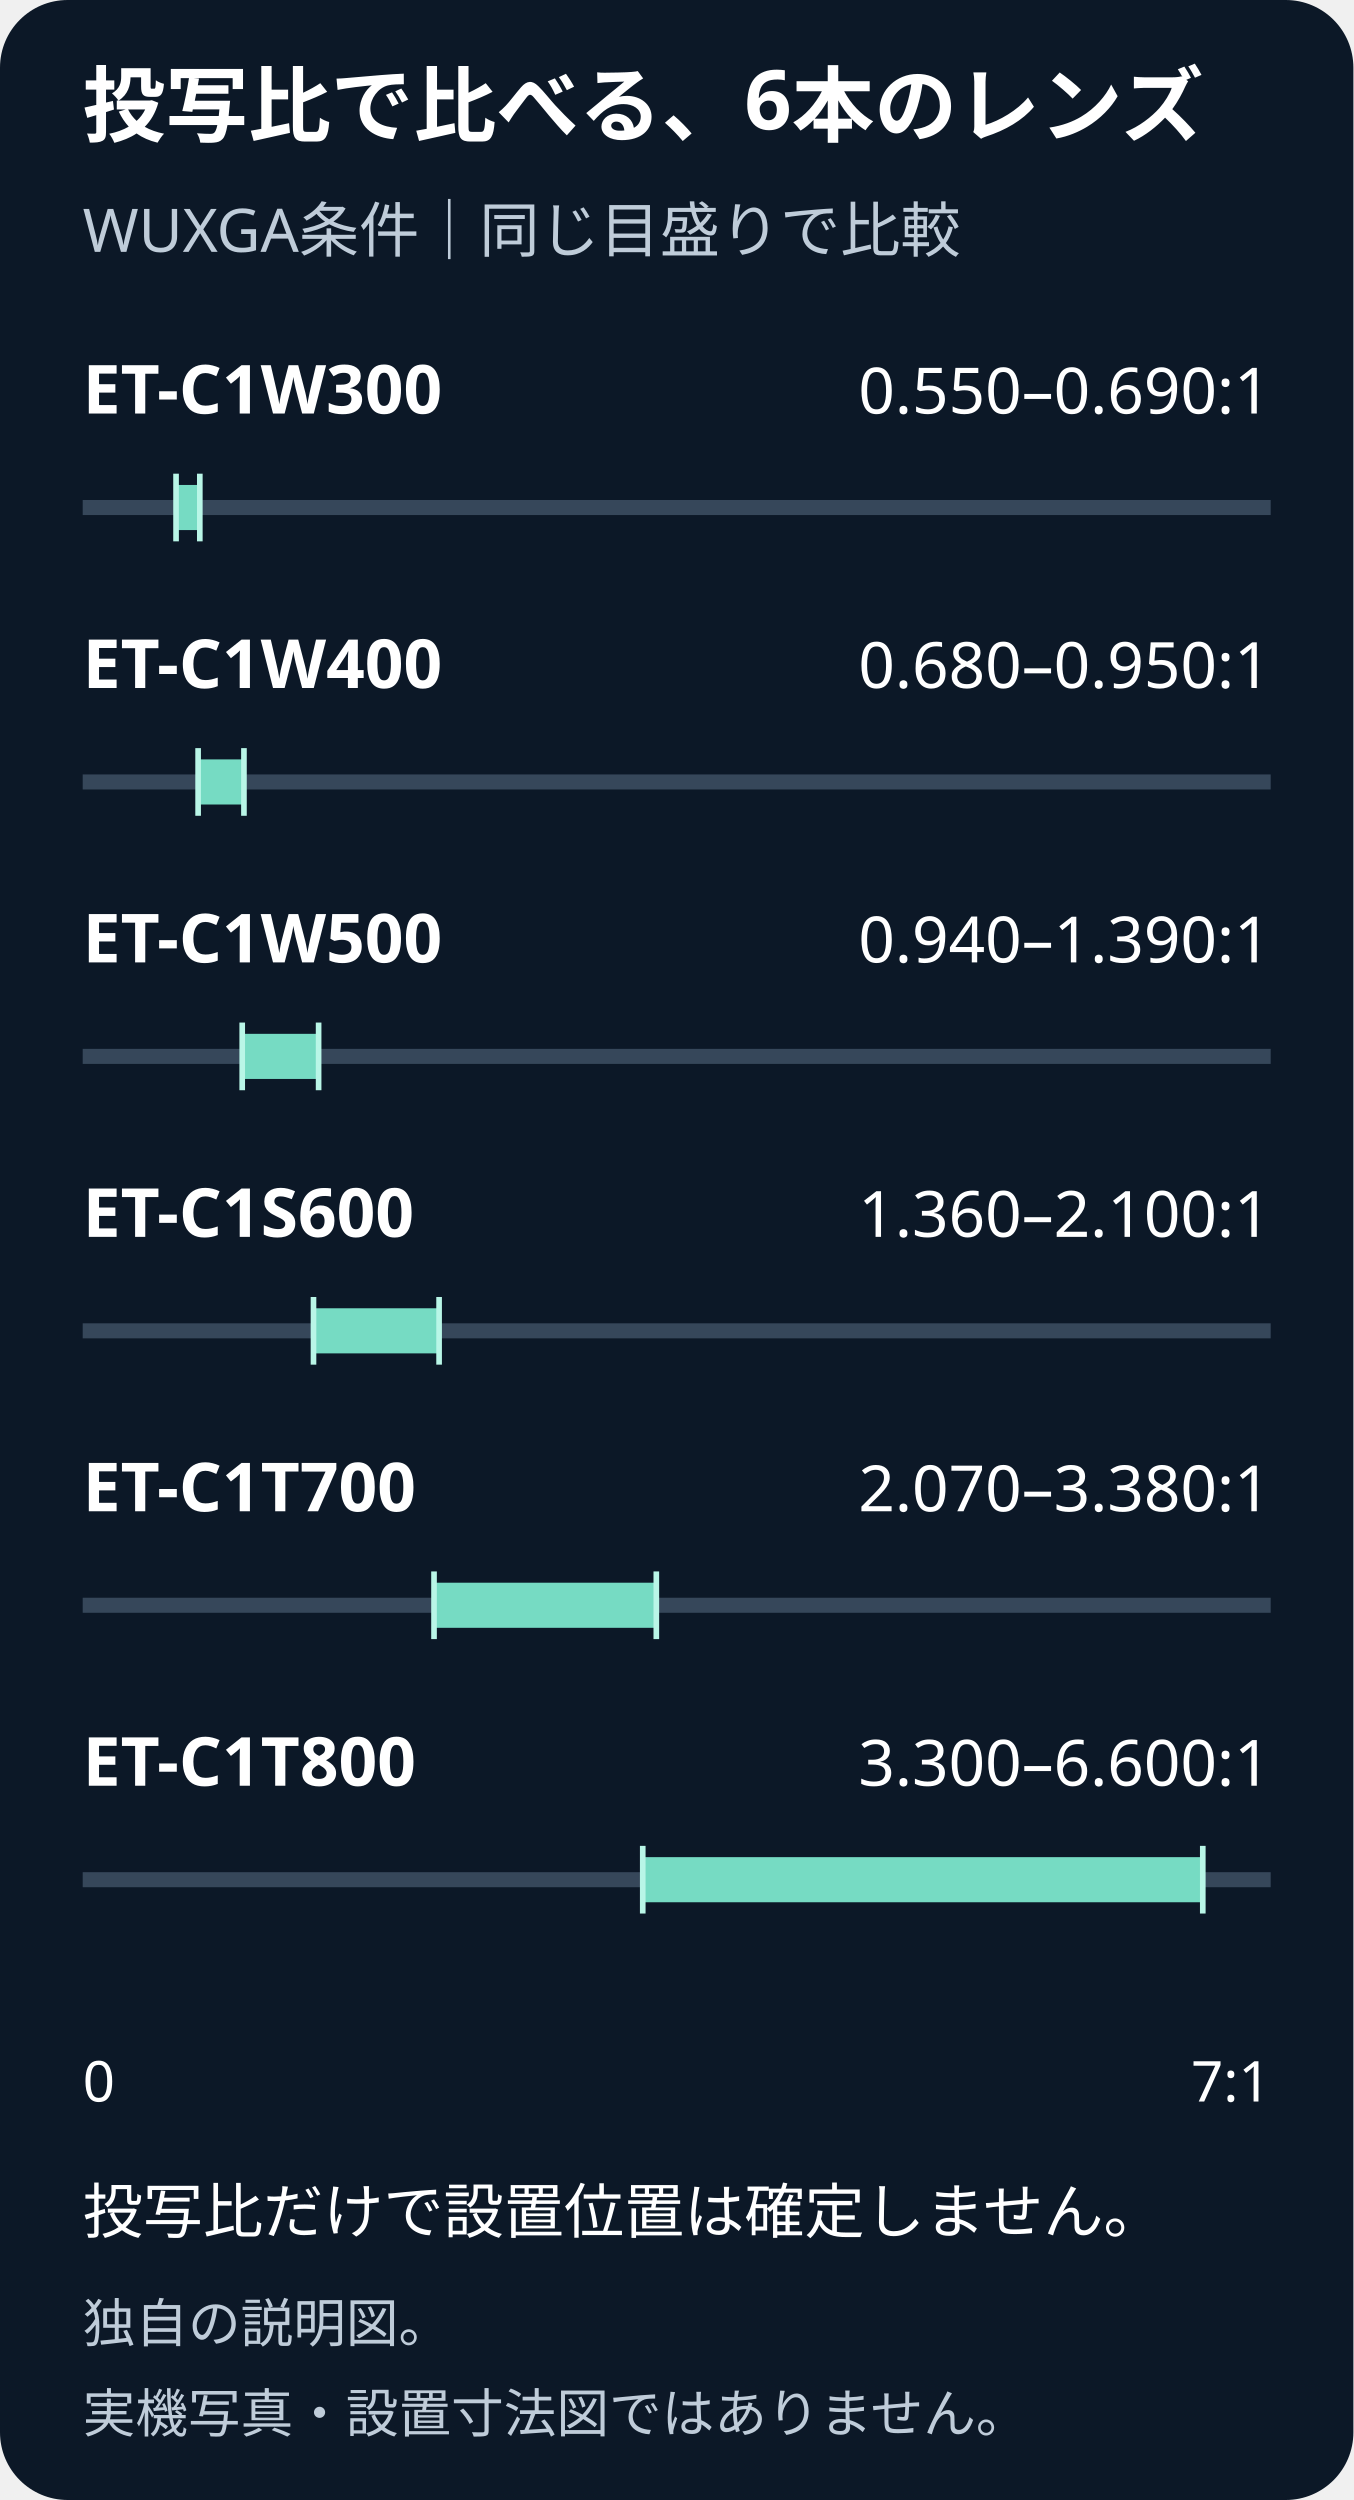
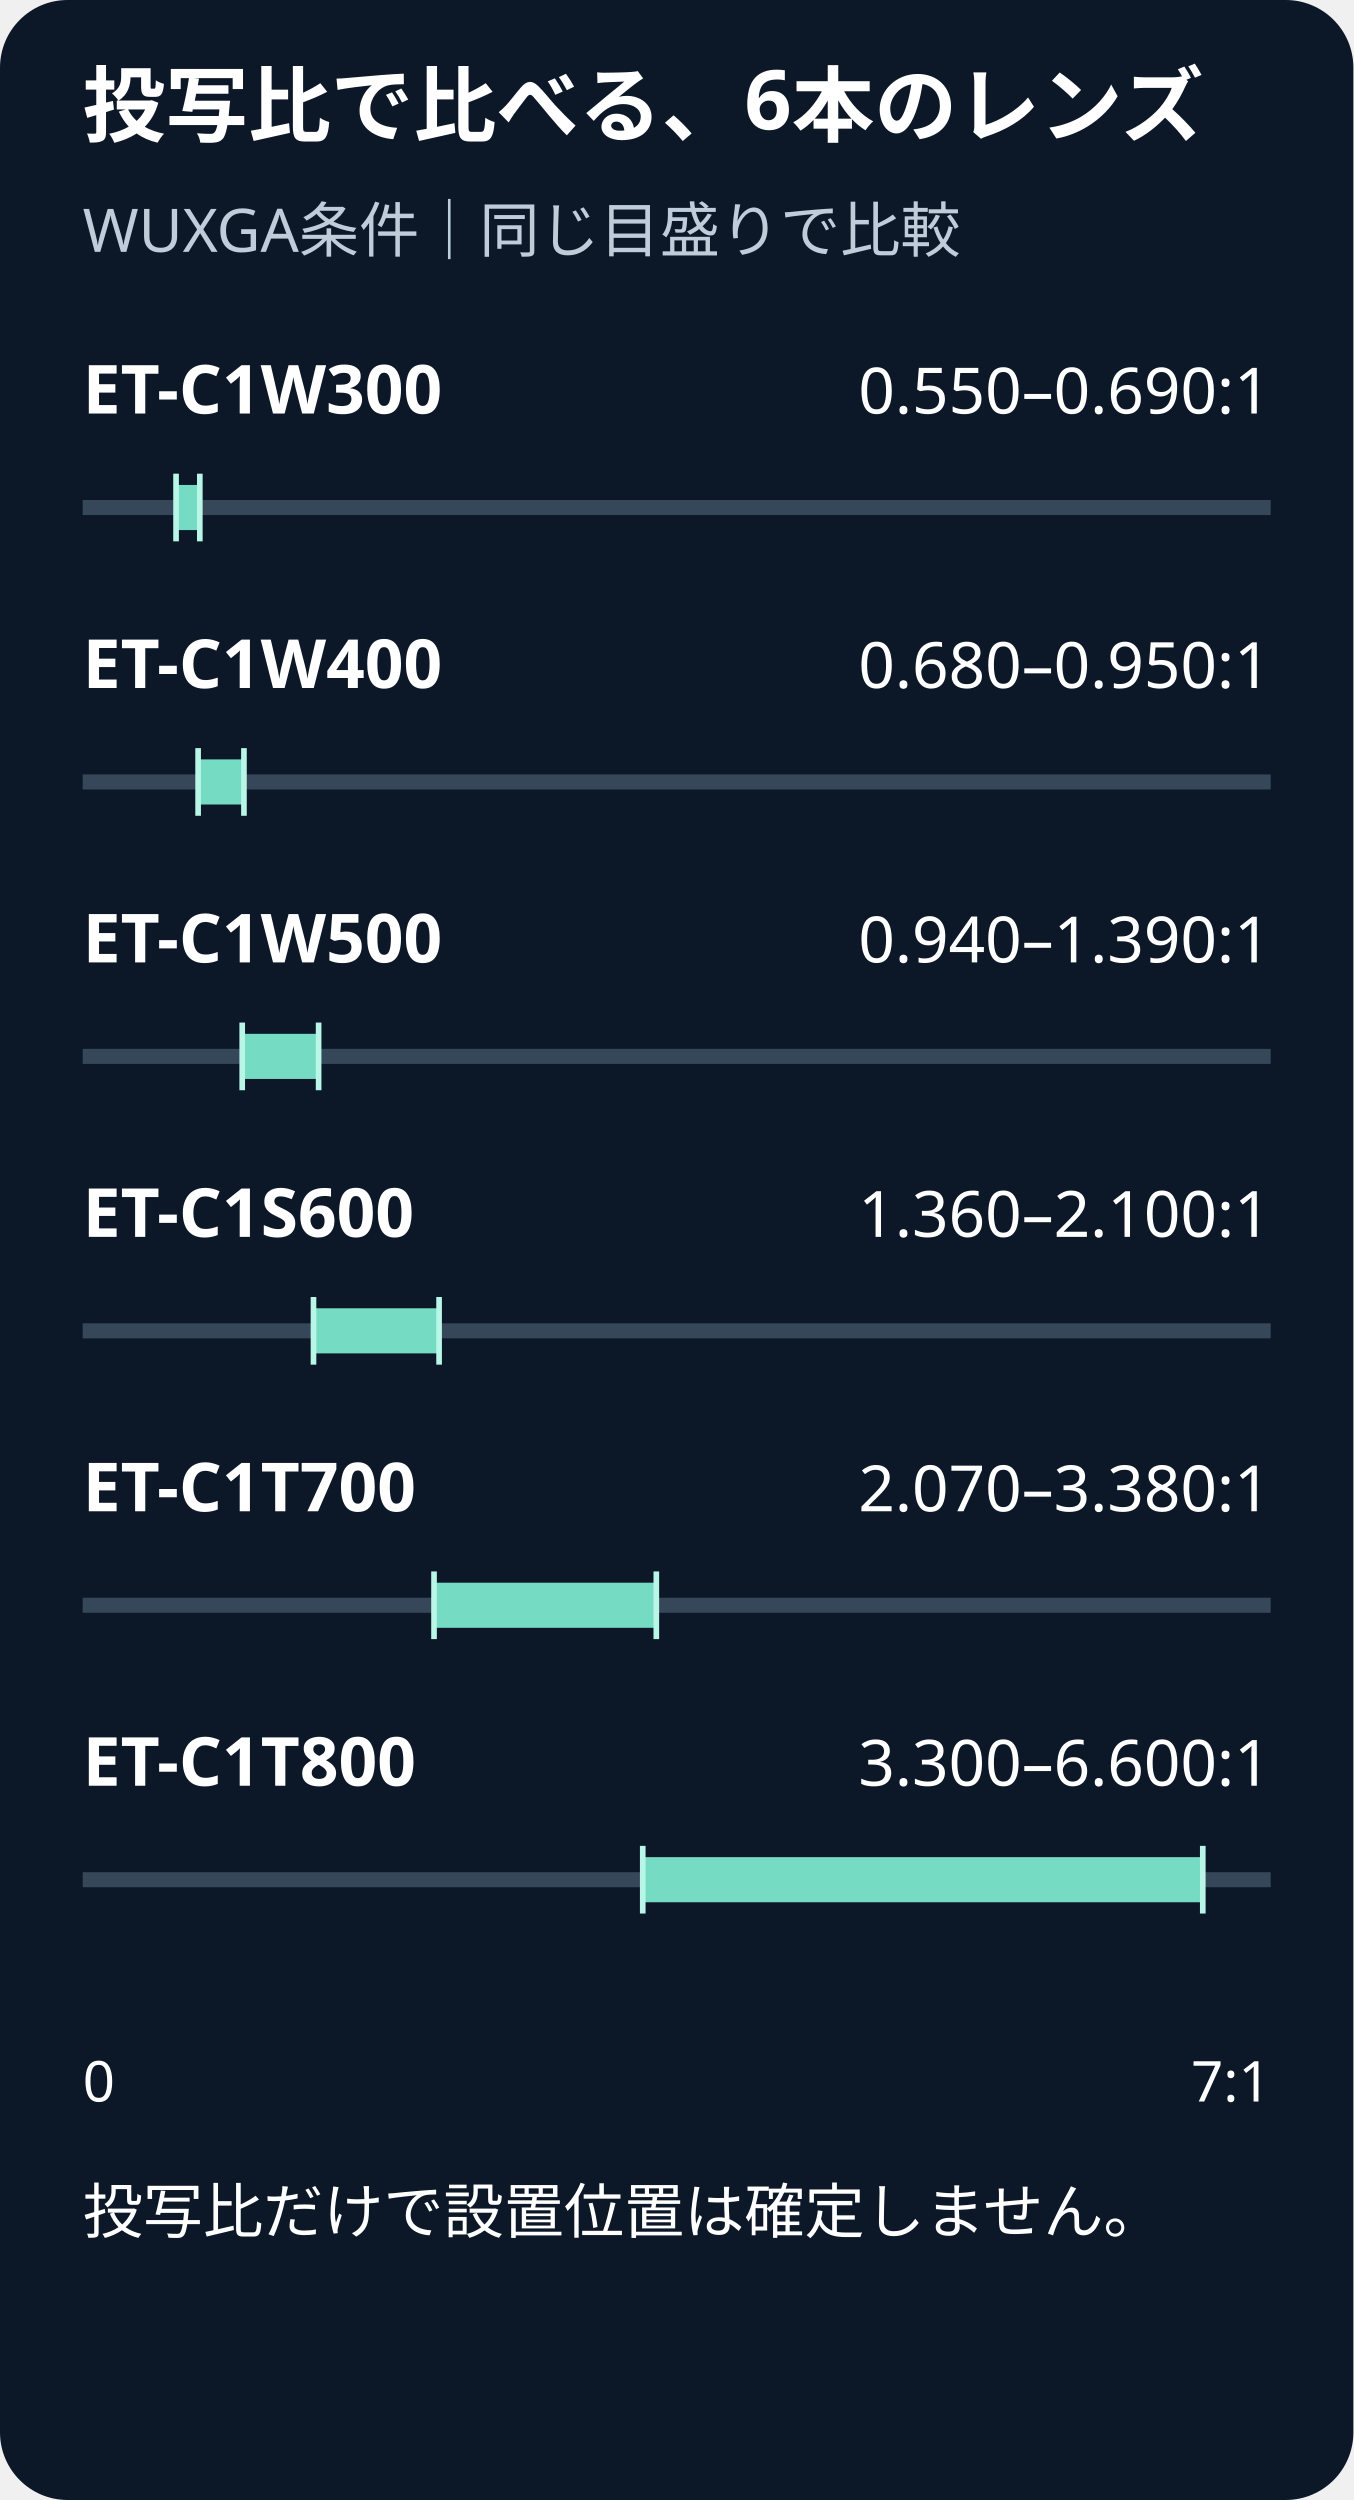
<svg xmlns="http://www.w3.org/2000/svg" width="360" height="665" viewBox="0 0 360 665" role="img" aria-labelledby="t d">
  <rect width="360" height="665" rx="18" fill="#0c1827" />
  <g font-family="sans-serif" fill="#fff">
    <text x="22" y="36" font-size="22" font-weight="bold">投写比で比べる、6本のレンズ</text>
    <text x="22" y="67" font-size="16" fill="#bfccd9">WUXGA条件｜同じ目盛りで比較</text>
    <text x="22" y="110" font-size="18" font-weight="bold">ET-C1W300</text>
    <text x="338" y="110" text-anchor="end" font-size="17">0.550–0.690:1</text>
    <path d="M22 135H338" stroke="#36475a" stroke-width="4" />
    <path d="M46.83 135H53.15" stroke="#76dbc3" stroke-width="12" stroke-linecap="butt" />
    <text x="22" y="183" font-size="18" font-weight="bold">ET-C1W400</text>
    <text x="338" y="183" text-anchor="end" font-size="17">0.680–0.950:1</text>
    <path d="M22 208H338" stroke="#36475a" stroke-width="4" />
    <path d="M52.70 208H64.89" stroke="#76dbc3" stroke-width="12" stroke-linecap="butt" />
    <text x="22" y="256" font-size="18" font-weight="bold">ET-C1W500</text>
    <text x="338" y="256" text-anchor="end" font-size="17">0.940–1.390:1</text>
    <path d="M22 281H338" stroke="#36475a" stroke-width="4" />
    <path d="M64.43 281H84.75" stroke="#76dbc3" stroke-width="12" stroke-linecap="butt" />
    <text x="22" y="329" font-size="18" font-weight="bold">ET-C1S600</text>
    <text x="338" y="329" text-anchor="end" font-size="17">1.360–2.100:1</text>
    <path d="M22 354H338" stroke="#36475a" stroke-width="4" />
    <path d="M83.39 354H116.80" stroke="#76dbc3" stroke-width="12" stroke-linecap="butt" />
    <text x="22" y="402" font-size="18" font-weight="bold">ET-C1T700</text>
    <text x="338" y="402" text-anchor="end" font-size="17">2.070–3.380:1</text>
    <path d="M22 427H338" stroke="#36475a" stroke-width="4" />
    <path d="M115.45 427H174.58" stroke="#76dbc3" stroke-width="12" stroke-linecap="butt" />
    <text x="22" y="475" font-size="18" font-weight="bold">ET-C1T800</text>
    <text x="338" y="475" text-anchor="end" font-size="17">3.300–6.600:1</text>
    <path d="M22 500H338" stroke="#36475a" stroke-width="4" />
    <path d="M170.97 500H319.94" stroke="#76dbc3" stroke-width="12" stroke-linecap="butt" />
    <text x="22" y="559" font-size="15">0</text>
    <text x="338" y="559" text-anchor="end" font-size="15">7:1</text>
    <text x="22" y="594" font-size="16">投写比だけで設置位置は確定しません。</text>
-     <text x="22" y="623" font-size="14" fill="#bfccd9">独自の説明図。</text>
-     <text x="22" y="647" font-size="14" fill="#bfccd9">実機写真・設置寸法図ではありません。</text>
    <path d="M46.83 126V144" stroke="#b9f6e7" stroke-width="1.5" />
    <path d="M53.15 126V144" stroke="#b9f6e7" stroke-width="1.5" />
    <path d="M52.70 199V217" stroke="#b9f6e7" stroke-width="1.5" />
    <path d="M64.89 199V217" stroke="#b9f6e7" stroke-width="1.5" />
    <path d="M64.43 272V290" stroke="#b9f6e7" stroke-width="1.5" />
    <path d="M84.75 272V290" stroke="#b9f6e7" stroke-width="1.5" />
    <path d="M83.39 345V363" stroke="#b9f6e7" stroke-width="1.5" />
    <path d="M116.80 345V363" stroke="#b9f6e7" stroke-width="1.5" />
    <path d="M115.45 418V436" stroke="#b9f6e7" stroke-width="1.5" />
    <path d="M174.58 418V436" stroke="#b9f6e7" stroke-width="1.5" />
    <path d="M170.97 491V509" stroke="#b9f6e7" stroke-width="1.5" />
    <path d="M319.94 491V509" stroke="#b9f6e7" stroke-width="1.5" />
  </g>
</svg>
